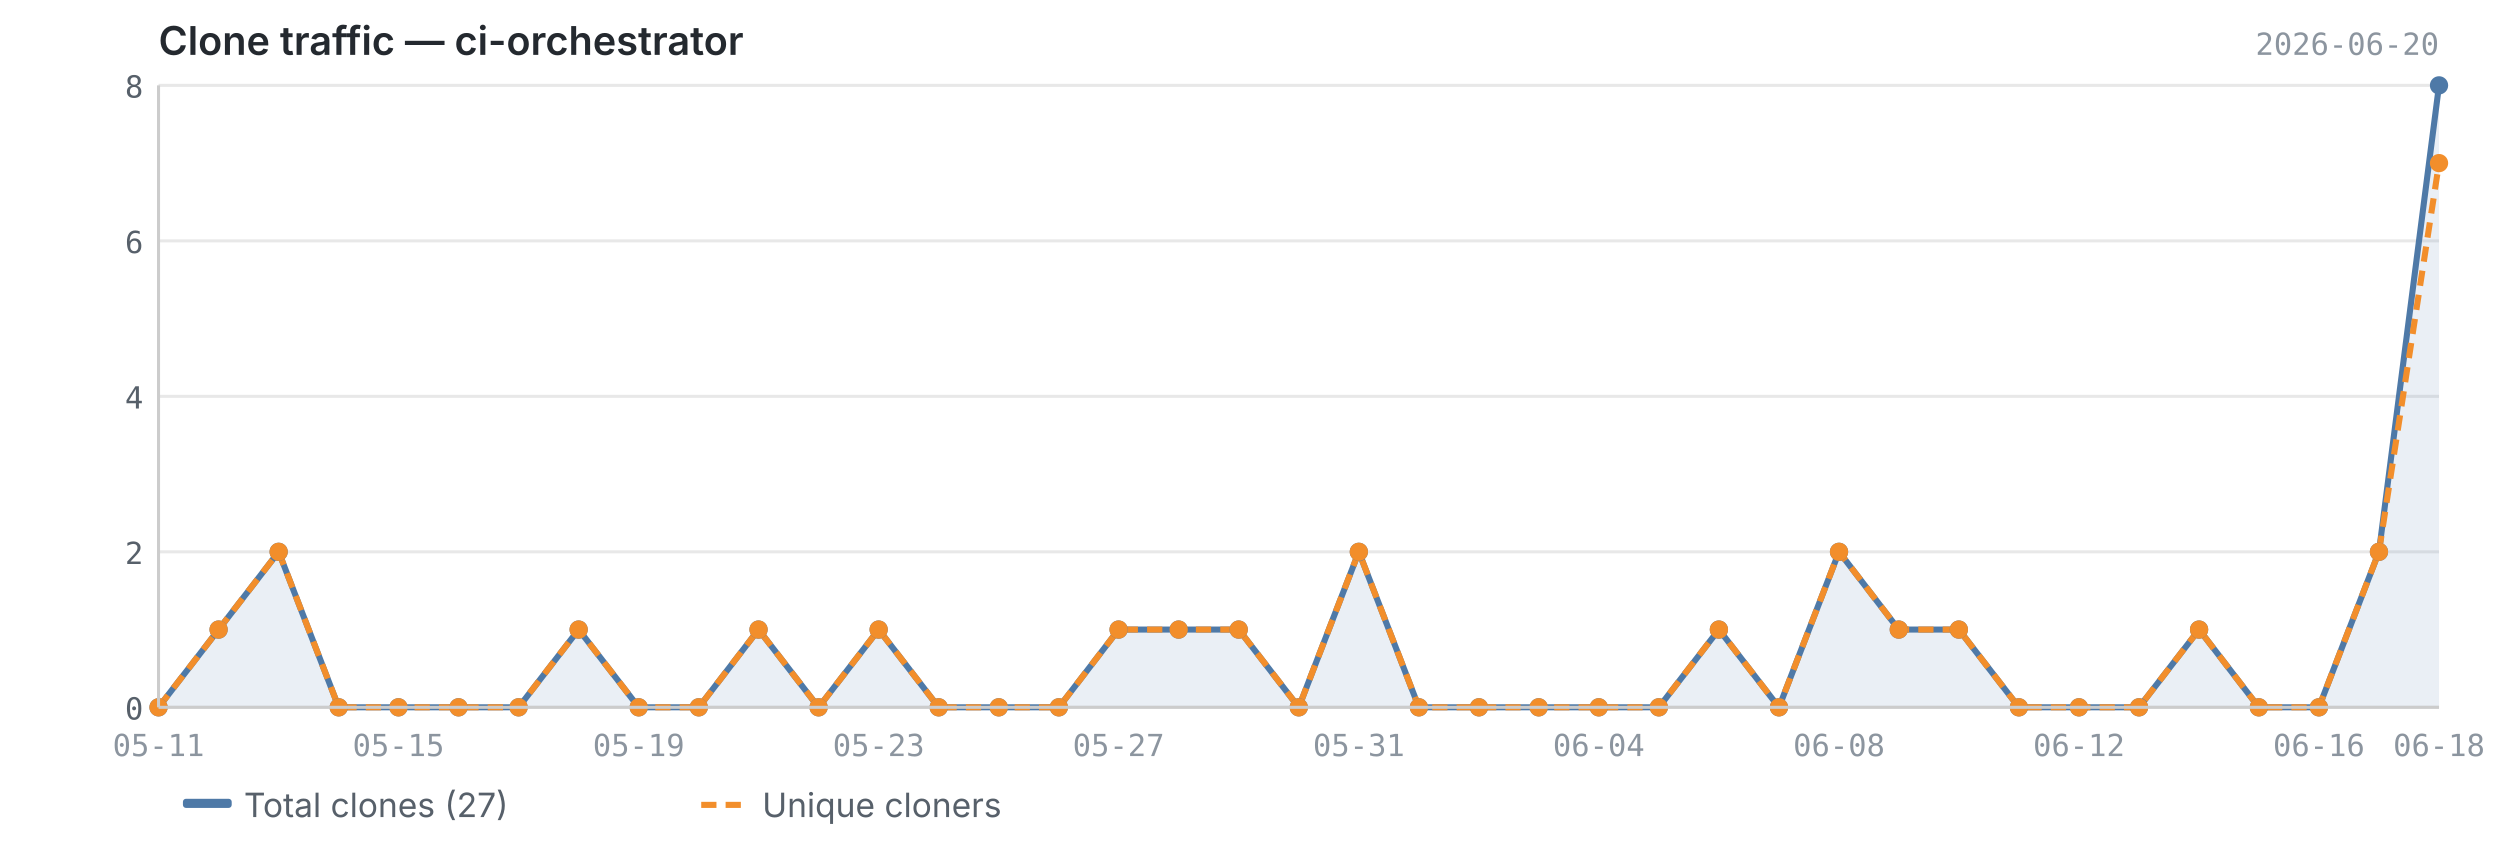
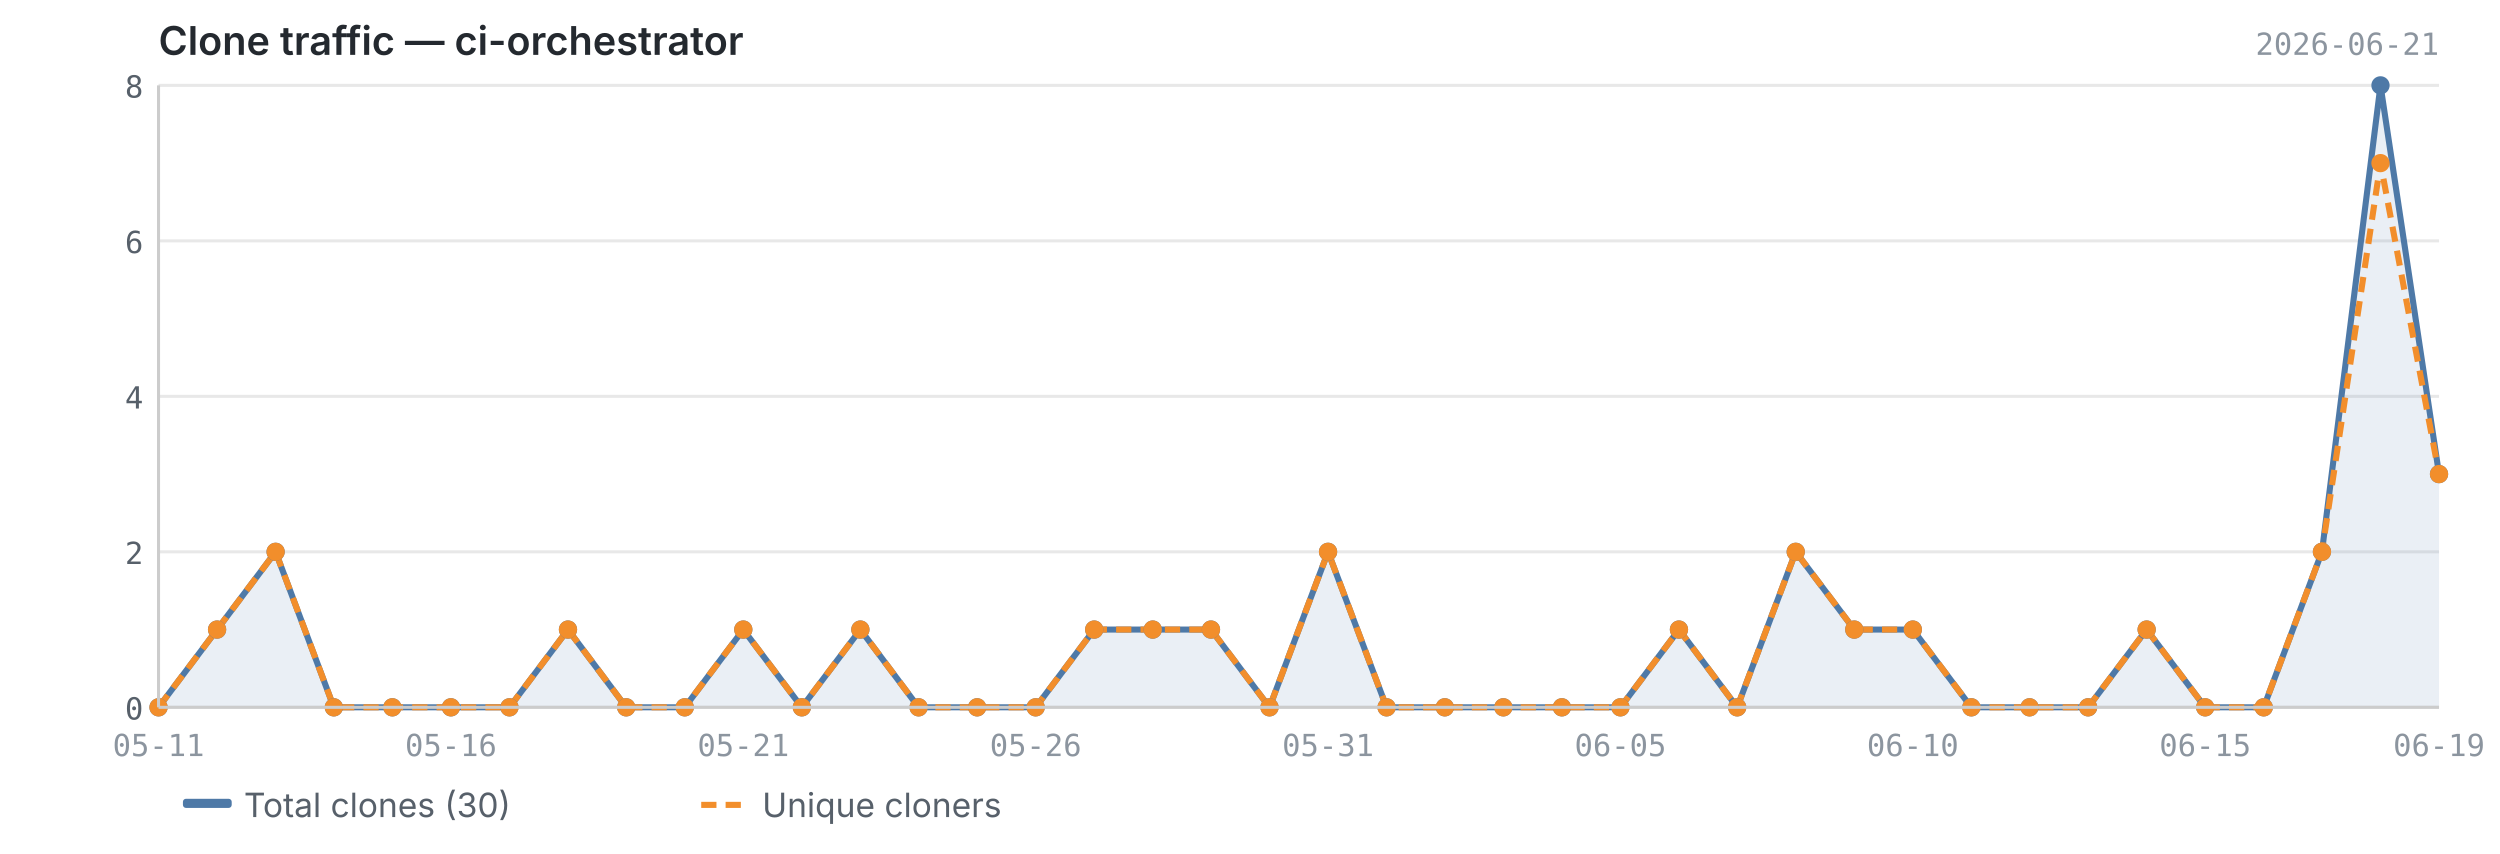
<svg xmlns="http://www.w3.org/2000/svg" viewBox="0 0 820 280" width="820" height="280">
  <text x="52" y="18" font-size="13" font-weight="600" fill="#24292f" font-family="-apple-system, BlinkMacSystemFont, 'Segoe UI', sans-serif">Clone traffic — ci-orchestrator</text>
-   <text x="800" y="18" font-size="10" fill="#8c959f" font-family="ui-monospace, SFMono-Regular, 'SF Mono', Menlo, monospace" text-anchor="end">2026-06-20</text>
+   <text x="800" y="18" font-size="10" fill="#8c959f" font-family="ui-monospace, SFMono-Regular, 'SF Mono', Menlo, monospace" text-anchor="end">2026-06-21</text>
  <line x1="52" y1="232.0" x2="800" y2="232.0" stroke="#e8e8e8" stroke-width="1" />
  <line x1="52" y1="181.0" x2="800" y2="181.0" stroke="#e8e8e8" stroke-width="1" />
  <line x1="52" y1="130.0" x2="800" y2="130.0" stroke="#e8e8e8" stroke-width="1" />
  <line x1="52" y1="79.0" x2="800" y2="79.0" stroke="#e8e8e8" stroke-width="1" />
  <line x1="52" y1="28.0" x2="800" y2="28.0" stroke="#e8e8e8" stroke-width="1" />
-   <path d="M52.0,232.0 L52.0,232.0 L71.7,206.5 L91.4,181.0 L111.1,232.0 L130.7,232.0 L150.4,232.0 L170.1,232.0 L189.8,206.5 L209.5,232.0 L229.2,232.0 L248.8,206.5 L268.5,232.0 L288.2,206.5 L307.9,232.0 L327.6,232.0 L347.3,232.0 L366.9,206.5 L386.6,206.5 L406.3,206.5 L426.0,232.0 L445.7,181.0 L465.4,232.0 L485.1,232.0 L504.7,232.0 L524.4,232.0 L544.1,232.0 L563.8,206.5 L583.5,232.0 L603.2,181.0 L622.8,206.5 L642.5,206.5 L662.2,232.0 L681.9,232.0 L701.6,232.0 L721.3,206.5 L740.9,232.0 L760.6,232.0 L780.3,181.0 L800.0,28.0 L800.0,232.0 L52.0,232.0Z" fill="#4e79a7" opacity="0.12" />
-   <polyline points="52.0,232.0 71.7,206.5 91.4,181.0 111.1,232.0 130.7,232.0 150.4,232.0 170.1,232.0 189.8,206.5 209.5,232.0 229.2,232.0 248.8,206.5 268.5,232.0 288.2,206.5 307.9,232.0 327.6,232.0 347.3,232.0 366.9,206.5 386.6,206.5 406.3,206.5 426.0,232.0 445.7,181.0 465.4,232.0 485.1,232.0 504.7,232.0 524.4,232.0 544.1,232.0 563.8,206.5 583.5,232.0 603.2,181.0 622.8,206.5 642.5,206.5 662.2,232.0 681.9,232.0 701.6,232.0 721.3,206.5 740.9,232.0 760.6,232.0 780.3,181.0 800.0,28.0" fill="none" stroke="#4e79a7" stroke-width="2" stroke-linejoin="round" />
-   <polyline points="52.0,232.0 71.7,206.5 91.4,181.0 111.1,232.0 130.7,232.0 150.4,232.0 170.1,232.0 189.8,206.5 209.5,232.0 229.2,232.0 248.8,206.5 268.5,232.0 288.2,206.5 307.9,232.0 327.6,232.0 347.3,232.0 366.9,206.5 386.6,206.5 406.3,206.5 426.0,232.0 445.7,181.0 465.4,232.0 485.1,232.0 504.7,232.0 524.4,232.0 544.1,232.0 563.8,206.5 583.5,232.0 603.2,181.0 622.8,206.5 642.5,206.5 662.2,232.0 681.9,232.0 701.6,232.0 721.3,206.5 740.9,232.0 760.6,232.0 780.3,181.0 800.0,53.5" fill="none" stroke="#f28e2b" stroke-width="2" stroke-linejoin="round" stroke-dasharray="5,3" />
+   <path d="M52.0,232.0 L52.0,232.0 L71.2,206.5 L90.4,181.0 L109.5,232.0 L128.7,232.0 L147.9,232.0 L167.1,232.0 L186.3,206.5 L205.4,232.0 L224.6,232.0 L243.8,206.5 L263.0,232.0 L282.2,206.5 L301.3,232.0 L320.5,232.0 L339.7,232.0 L358.9,206.5 L378.1,206.5 L397.2,206.5 L416.4,232.0 L435.6,181.0 L454.8,232.0 L473.9,232.0 L493.1,232.0 L512.3,232.0 L531.5,232.0 L550.7,206.5 L569.8,232.0 L589.0,181.0 L608.2,206.5 L627.4,206.5 L646.6,232.0 L665.7,232.0 L684.9,232.0 L704.1,206.5 L723.3,232.0 L742.5,232.0 L761.6,181.0 L780.8,28.0 L800.0,155.5 L800.0,232.0 L52.0,232.0Z" fill="#4e79a7" opacity="0.12" />
+   <polyline points="52.0,232.0 71.2,206.5 90.4,181.0 109.5,232.0 128.7,232.0 147.9,232.0 167.1,232.0 186.3,206.5 205.4,232.0 224.6,232.0 243.8,206.5 263.0,232.0 282.2,206.5 301.3,232.0 320.5,232.0 339.7,232.0 358.9,206.5 378.1,206.5 397.2,206.5 416.4,232.0 435.6,181.0 454.8,232.0 473.9,232.0 493.1,232.0 512.3,232.0 531.5,232.0 550.7,206.5 569.8,232.0 589.0,181.0 608.2,206.5 627.4,206.5 646.6,232.0 665.7,232.0 684.9,232.0 704.1,206.5 723.3,232.0 742.5,232.0 761.6,181.0 780.8,28.0 800.0,155.5" fill="none" stroke="#4e79a7" stroke-width="2" stroke-linejoin="round" />
+   <polyline points="52.0,232.0 71.2,206.5 90.4,181.0 109.5,232.0 128.7,232.0 147.9,232.0 167.1,232.0 186.3,206.5 205.4,232.0 224.6,232.0 243.8,206.5 263.0,232.0 282.2,206.5 301.3,232.0 320.5,232.0 339.7,232.0 358.9,206.5 378.1,206.5 397.2,206.5 416.4,232.0 435.6,181.0 454.8,232.0 473.9,232.0 493.1,232.0 512.3,232.0 531.5,232.0 550.7,206.5 569.8,232.0 589.0,181.0 608.2,206.5 627.4,206.5 646.6,232.0 665.7,232.0 684.9,232.0 704.1,206.5 723.3,232.0 742.5,232.0 761.6,181.0 780.8,53.5 800.0,155.5" fill="none" stroke="#f28e2b" stroke-width="2" stroke-linejoin="round" stroke-dasharray="5,3" />
  <circle cx="52.0" cy="232.0" r="3" fill="#4e79a7" />
-   <circle cx="71.7" cy="206.5" r="3" fill="#4e79a7" />
-   <circle cx="91.4" cy="181.0" r="3" fill="#4e79a7" />
-   <circle cx="111.1" cy="232.0" r="3" fill="#4e79a7" />
-   <circle cx="130.7" cy="232.0" r="3" fill="#4e79a7" />
-   <circle cx="150.4" cy="232.0" r="3" fill="#4e79a7" />
-   <circle cx="170.1" cy="232.0" r="3" fill="#4e79a7" />
-   <circle cx="189.8" cy="206.5" r="3" fill="#4e79a7" />
-   <circle cx="209.5" cy="232.0" r="3" fill="#4e79a7" />
-   <circle cx="229.2" cy="232.0" r="3" fill="#4e79a7" />
-   <circle cx="248.8" cy="206.5" r="3" fill="#4e79a7" />
-   <circle cx="268.5" cy="232.0" r="3" fill="#4e79a7" />
-   <circle cx="288.2" cy="206.5" r="3" fill="#4e79a7" />
-   <circle cx="307.9" cy="232.0" r="3" fill="#4e79a7" />
-   <circle cx="327.6" cy="232.0" r="3" fill="#4e79a7" />
-   <circle cx="347.3" cy="232.0" r="3" fill="#4e79a7" />
-   <circle cx="366.9" cy="206.5" r="3" fill="#4e79a7" />
-   <circle cx="386.6" cy="206.5" r="3" fill="#4e79a7" />
-   <circle cx="406.3" cy="206.5" r="3" fill="#4e79a7" />
-   <circle cx="426.0" cy="232.0" r="3" fill="#4e79a7" />
-   <circle cx="445.7" cy="181.0" r="3" fill="#4e79a7" />
-   <circle cx="465.4" cy="232.0" r="3" fill="#4e79a7" />
-   <circle cx="485.1" cy="232.0" r="3" fill="#4e79a7" />
-   <circle cx="504.7" cy="232.0" r="3" fill="#4e79a7" />
-   <circle cx="524.4" cy="232.0" r="3" fill="#4e79a7" />
-   <circle cx="544.1" cy="232.0" r="3" fill="#4e79a7" />
-   <circle cx="563.8" cy="206.5" r="3" fill="#4e79a7" />
-   <circle cx="583.5" cy="232.0" r="3" fill="#4e79a7" />
-   <circle cx="603.2" cy="181.0" r="3" fill="#4e79a7" />
-   <circle cx="622.8" cy="206.5" r="3" fill="#4e79a7" />
-   <circle cx="642.5" cy="206.5" r="3" fill="#4e79a7" />
-   <circle cx="662.2" cy="232.0" r="3" fill="#4e79a7" />
-   <circle cx="681.9" cy="232.0" r="3" fill="#4e79a7" />
-   <circle cx="701.6" cy="232.0" r="3" fill="#4e79a7" />
-   <circle cx="721.3" cy="206.5" r="3" fill="#4e79a7" />
-   <circle cx="740.9" cy="232.0" r="3" fill="#4e79a7" />
-   <circle cx="760.6" cy="232.0" r="3" fill="#4e79a7" />
-   <circle cx="780.3" cy="181.0" r="3" fill="#4e79a7" />
-   <circle cx="800.0" cy="28.0" r="3" fill="#4e79a7" />
+   <circle cx="71.2" cy="206.5" r="3" fill="#4e79a7" />
+   <circle cx="90.4" cy="181.0" r="3" fill="#4e79a7" />
+   <circle cx="109.5" cy="232.0" r="3" fill="#4e79a7" />
+   <circle cx="128.7" cy="232.0" r="3" fill="#4e79a7" />
+   <circle cx="147.9" cy="232.0" r="3" fill="#4e79a7" />
+   <circle cx="167.1" cy="232.0" r="3" fill="#4e79a7" />
+   <circle cx="186.3" cy="206.5" r="3" fill="#4e79a7" />
+   <circle cx="205.4" cy="232.0" r="3" fill="#4e79a7" />
+   <circle cx="224.6" cy="232.0" r="3" fill="#4e79a7" />
+   <circle cx="243.8" cy="206.5" r="3" fill="#4e79a7" />
+   <circle cx="263.0" cy="232.0" r="3" fill="#4e79a7" />
+   <circle cx="282.2" cy="206.5" r="3" fill="#4e79a7" />
+   <circle cx="301.3" cy="232.0" r="3" fill="#4e79a7" />
+   <circle cx="320.5" cy="232.0" r="3" fill="#4e79a7" />
+   <circle cx="339.7" cy="232.0" r="3" fill="#4e79a7" />
+   <circle cx="358.9" cy="206.5" r="3" fill="#4e79a7" />
+   <circle cx="378.1" cy="206.5" r="3" fill="#4e79a7" />
+   <circle cx="397.2" cy="206.5" r="3" fill="#4e79a7" />
+   <circle cx="416.4" cy="232.0" r="3" fill="#4e79a7" />
+   <circle cx="435.6" cy="181.0" r="3" fill="#4e79a7" />
+   <circle cx="454.8" cy="232.0" r="3" fill="#4e79a7" />
+   <circle cx="473.9" cy="232.0" r="3" fill="#4e79a7" />
+   <circle cx="493.1" cy="232.0" r="3" fill="#4e79a7" />
+   <circle cx="512.3" cy="232.0" r="3" fill="#4e79a7" />
+   <circle cx="531.5" cy="232.0" r="3" fill="#4e79a7" />
+   <circle cx="550.7" cy="206.5" r="3" fill="#4e79a7" />
+   <circle cx="569.8" cy="232.0" r="3" fill="#4e79a7" />
+   <circle cx="589.0" cy="181.0" r="3" fill="#4e79a7" />
+   <circle cx="608.2" cy="206.5" r="3" fill="#4e79a7" />
+   <circle cx="627.4" cy="206.5" r="3" fill="#4e79a7" />
+   <circle cx="646.6" cy="232.0" r="3" fill="#4e79a7" />
+   <circle cx="665.7" cy="232.0" r="3" fill="#4e79a7" />
+   <circle cx="684.9" cy="232.0" r="3" fill="#4e79a7" />
+   <circle cx="704.1" cy="206.5" r="3" fill="#4e79a7" />
+   <circle cx="723.3" cy="232.0" r="3" fill="#4e79a7" />
+   <circle cx="742.5" cy="232.0" r="3" fill="#4e79a7" />
+   <circle cx="761.6" cy="181.0" r="3" fill="#4e79a7" />
+   <circle cx="780.8" cy="28.0" r="3" fill="#4e79a7" />
+   <circle cx="800.0" cy="155.5" r="3" fill="#4e79a7" />
  <circle cx="52.0" cy="232.0" r="3" fill="#f28e2b" />
-   <circle cx="71.7" cy="206.5" r="3" fill="#f28e2b" />
-   <circle cx="91.4" cy="181.0" r="3" fill="#f28e2b" />
-   <circle cx="111.1" cy="232.0" r="3" fill="#f28e2b" />
-   <circle cx="130.7" cy="232.0" r="3" fill="#f28e2b" />
-   <circle cx="150.4" cy="232.0" r="3" fill="#f28e2b" />
-   <circle cx="170.1" cy="232.0" r="3" fill="#f28e2b" />
-   <circle cx="189.8" cy="206.5" r="3" fill="#f28e2b" />
-   <circle cx="209.5" cy="232.0" r="3" fill="#f28e2b" />
-   <circle cx="229.2" cy="232.0" r="3" fill="#f28e2b" />
-   <circle cx="248.8" cy="206.5" r="3" fill="#f28e2b" />
-   <circle cx="268.5" cy="232.0" r="3" fill="#f28e2b" />
-   <circle cx="288.2" cy="206.5" r="3" fill="#f28e2b" />
-   <circle cx="307.9" cy="232.0" r="3" fill="#f28e2b" />
-   <circle cx="327.6" cy="232.0" r="3" fill="#f28e2b" />
-   <circle cx="347.3" cy="232.0" r="3" fill="#f28e2b" />
-   <circle cx="366.9" cy="206.5" r="3" fill="#f28e2b" />
-   <circle cx="386.6" cy="206.5" r="3" fill="#f28e2b" />
-   <circle cx="406.3" cy="206.5" r="3" fill="#f28e2b" />
-   <circle cx="426.0" cy="232.0" r="3" fill="#f28e2b" />
-   <circle cx="445.7" cy="181.0" r="3" fill="#f28e2b" />
-   <circle cx="465.4" cy="232.0" r="3" fill="#f28e2b" />
-   <circle cx="485.1" cy="232.0" r="3" fill="#f28e2b" />
-   <circle cx="504.7" cy="232.0" r="3" fill="#f28e2b" />
-   <circle cx="524.4" cy="232.0" r="3" fill="#f28e2b" />
-   <circle cx="544.1" cy="232.0" r="3" fill="#f28e2b" />
-   <circle cx="563.8" cy="206.5" r="3" fill="#f28e2b" />
-   <circle cx="583.5" cy="232.0" r="3" fill="#f28e2b" />
-   <circle cx="603.2" cy="181.0" r="3" fill="#f28e2b" />
-   <circle cx="622.8" cy="206.5" r="3" fill="#f28e2b" />
-   <circle cx="642.5" cy="206.5" r="3" fill="#f28e2b" />
-   <circle cx="662.2" cy="232.0" r="3" fill="#f28e2b" />
-   <circle cx="681.9" cy="232.0" r="3" fill="#f28e2b" />
-   <circle cx="701.6" cy="232.0" r="3" fill="#f28e2b" />
-   <circle cx="721.3" cy="206.5" r="3" fill="#f28e2b" />
-   <circle cx="740.9" cy="232.0" r="3" fill="#f28e2b" />
-   <circle cx="760.6" cy="232.0" r="3" fill="#f28e2b" />
-   <circle cx="780.3" cy="181.0" r="3" fill="#f28e2b" />
-   <circle cx="800.0" cy="53.5" r="3" fill="#f28e2b" />
+   <circle cx="71.2" cy="206.5" r="3" fill="#f28e2b" />
+   <circle cx="90.4" cy="181.0" r="3" fill="#f28e2b" />
+   <circle cx="109.5" cy="232.0" r="3" fill="#f28e2b" />
+   <circle cx="128.7" cy="232.0" r="3" fill="#f28e2b" />
+   <circle cx="147.9" cy="232.0" r="3" fill="#f28e2b" />
+   <circle cx="167.1" cy="232.0" r="3" fill="#f28e2b" />
+   <circle cx="186.3" cy="206.5" r="3" fill="#f28e2b" />
+   <circle cx="205.4" cy="232.0" r="3" fill="#f28e2b" />
+   <circle cx="224.6" cy="232.0" r="3" fill="#f28e2b" />
+   <circle cx="243.8" cy="206.5" r="3" fill="#f28e2b" />
+   <circle cx="263.0" cy="232.0" r="3" fill="#f28e2b" />
+   <circle cx="282.2" cy="206.5" r="3" fill="#f28e2b" />
+   <circle cx="301.3" cy="232.0" r="3" fill="#f28e2b" />
+   <circle cx="320.5" cy="232.0" r="3" fill="#f28e2b" />
+   <circle cx="339.7" cy="232.0" r="3" fill="#f28e2b" />
+   <circle cx="358.9" cy="206.5" r="3" fill="#f28e2b" />
+   <circle cx="378.1" cy="206.5" r="3" fill="#f28e2b" />
+   <circle cx="397.2" cy="206.5" r="3" fill="#f28e2b" />
+   <circle cx="416.4" cy="232.0" r="3" fill="#f28e2b" />
+   <circle cx="435.6" cy="181.0" r="3" fill="#f28e2b" />
+   <circle cx="454.8" cy="232.0" r="3" fill="#f28e2b" />
+   <circle cx="473.9" cy="232.0" r="3" fill="#f28e2b" />
+   <circle cx="493.1" cy="232.0" r="3" fill="#f28e2b" />
+   <circle cx="512.3" cy="232.0" r="3" fill="#f28e2b" />
+   <circle cx="531.5" cy="232.0" r="3" fill="#f28e2b" />
+   <circle cx="550.7" cy="206.5" r="3" fill="#f28e2b" />
+   <circle cx="569.8" cy="232.0" r="3" fill="#f28e2b" />
+   <circle cx="589.0" cy="181.0" r="3" fill="#f28e2b" />
+   <circle cx="608.2" cy="206.5" r="3" fill="#f28e2b" />
+   <circle cx="627.4" cy="206.5" r="3" fill="#f28e2b" />
+   <circle cx="646.6" cy="232.0" r="3" fill="#f28e2b" />
+   <circle cx="665.7" cy="232.0" r="3" fill="#f28e2b" />
+   <circle cx="684.9" cy="232.0" r="3" fill="#f28e2b" />
+   <circle cx="704.1" cy="206.5" r="3" fill="#f28e2b" />
+   <circle cx="723.3" cy="232.0" r="3" fill="#f28e2b" />
+   <circle cx="742.5" cy="232.0" r="3" fill="#f28e2b" />
+   <circle cx="761.6" cy="181.0" r="3" fill="#f28e2b" />
+   <circle cx="780.8" cy="53.5" r="3" fill="#f28e2b" />
+   <circle cx="800.0" cy="155.5" r="3" fill="#f28e2b" />
  <line x1="52" y1="28" x2="52" y2="232" stroke="#cccccc" stroke-width="1" />
  <line x1="52" y1="232" x2="800" y2="232" stroke="#cccccc" stroke-width="1" />
  <text x="47" y="236.0" text-anchor="end" font-size="10" fill="#57606a" font-family="ui-monospace, SFMono-Regular, 'SF Mono', Menlo, monospace">0</text>
  <text x="47" y="185.0" text-anchor="end" font-size="10" fill="#57606a" font-family="ui-monospace, SFMono-Regular, 'SF Mono', Menlo, monospace">2</text>
  <text x="47" y="134.0" text-anchor="end" font-size="10" fill="#57606a" font-family="ui-monospace, SFMono-Regular, 'SF Mono', Menlo, monospace">4</text>
  <text x="47" y="83.0" text-anchor="end" font-size="10" fill="#57606a" font-family="ui-monospace, SFMono-Regular, 'SF Mono', Menlo, monospace">6</text>
  <text x="47" y="32.0" text-anchor="end" font-size="10" fill="#57606a" font-family="ui-monospace, SFMono-Regular, 'SF Mono', Menlo, monospace">8</text>
  <text x="52.0" y="248" text-anchor="middle" font-size="10" fill="#8c959f" font-family="ui-monospace, SFMono-Regular, 'SF Mono', Menlo, monospace">05-11</text>
-   <text x="681.9" y="248" text-anchor="middle" font-size="10" fill="#8c959f" font-family="ui-monospace, SFMono-Regular, 'SF Mono', Menlo, monospace">06-12</text>
-   <text x="130.7" y="248" text-anchor="middle" font-size="10" fill="#8c959f" font-family="ui-monospace, SFMono-Regular, 'SF Mono', Menlo, monospace">05-15</text>
-   <text x="760.6" y="248" text-anchor="middle" font-size="10" fill="#8c959f" font-family="ui-monospace, SFMono-Regular, 'SF Mono', Menlo, monospace">06-16</text>
-   <text x="800.0" y="248" text-anchor="middle" font-size="10" fill="#8c959f" font-family="ui-monospace, SFMono-Regular, 'SF Mono', Menlo, monospace">06-18</text>
-   <text x="209.5" y="248" text-anchor="middle" font-size="10" fill="#8c959f" font-family="ui-monospace, SFMono-Regular, 'SF Mono', Menlo, monospace">05-19</text>
-   <text x="288.2" y="248" text-anchor="middle" font-size="10" fill="#8c959f" font-family="ui-monospace, SFMono-Regular, 'SF Mono', Menlo, monospace">05-23</text>
-   <text x="366.9" y="248" text-anchor="middle" font-size="10" fill="#8c959f" font-family="ui-monospace, SFMono-Regular, 'SF Mono', Menlo, monospace">05-27</text>
-   <text x="445.7" y="248" text-anchor="middle" font-size="10" fill="#8c959f" font-family="ui-monospace, SFMono-Regular, 'SF Mono', Menlo, monospace">05-31</text>
-   <text x="524.4" y="248" text-anchor="middle" font-size="10" fill="#8c959f" font-family="ui-monospace, SFMono-Regular, 'SF Mono', Menlo, monospace">06-04</text>
-   <text x="603.2" y="248" text-anchor="middle" font-size="10" fill="#8c959f" font-family="ui-monospace, SFMono-Regular, 'SF Mono', Menlo, monospace">06-08</text>
+   <text x="723.3" y="248" text-anchor="middle" font-size="10" fill="#8c959f" font-family="ui-monospace, SFMono-Regular, 'SF Mono', Menlo, monospace">06-15</text>
+   <text x="147.9" y="248" text-anchor="middle" font-size="10" fill="#8c959f" font-family="ui-monospace, SFMono-Regular, 'SF Mono', Menlo, monospace">05-16</text>
+   <text x="800.0" y="248" text-anchor="middle" font-size="10" fill="#8c959f" font-family="ui-monospace, SFMono-Regular, 'SF Mono', Menlo, monospace">06-19</text>
+   <text x="243.8" y="248" text-anchor="middle" font-size="10" fill="#8c959f" font-family="ui-monospace, SFMono-Regular, 'SF Mono', Menlo, monospace">05-21</text>
+   <text x="339.7" y="248" text-anchor="middle" font-size="10" fill="#8c959f" font-family="ui-monospace, SFMono-Regular, 'SF Mono', Menlo, monospace">05-26</text>
+   <text x="435.6" y="248" text-anchor="middle" font-size="10" fill="#8c959f" font-family="ui-monospace, SFMono-Regular, 'SF Mono', Menlo, monospace">05-31</text>
+   <text x="531.5" y="248" text-anchor="middle" font-size="10" fill="#8c959f" font-family="ui-monospace, SFMono-Regular, 'SF Mono', Menlo, monospace">06-05</text>
+   <text x="627.4" y="248" text-anchor="middle" font-size="10" fill="#8c959f" font-family="ui-monospace, SFMono-Regular, 'SF Mono', Menlo, monospace">06-10</text>
  <rect x="60" y="262" width="16" height="3" fill="#4e79a7" rx="1" />
-   <text x="80" y="268" font-size="11" fill="#57606a" font-family="-apple-system, BlinkMacSystemFont, 'Segoe UI', sans-serif">Total clones (27)</text>
+   <text x="80" y="268" font-size="11" fill="#57606a" font-family="-apple-system, BlinkMacSystemFont, 'Segoe UI', sans-serif">Total clones (30)</text>
  <line x1="230" y1="264" x2="246" y2="264" stroke="#f28e2b" stroke-width="2" stroke-dasharray="5,3" />
  <text x="250" y="268" font-size="11" fill="#57606a" font-family="-apple-system, BlinkMacSystemFont, 'Segoe UI', sans-serif">Unique cloners</text>
</svg>
